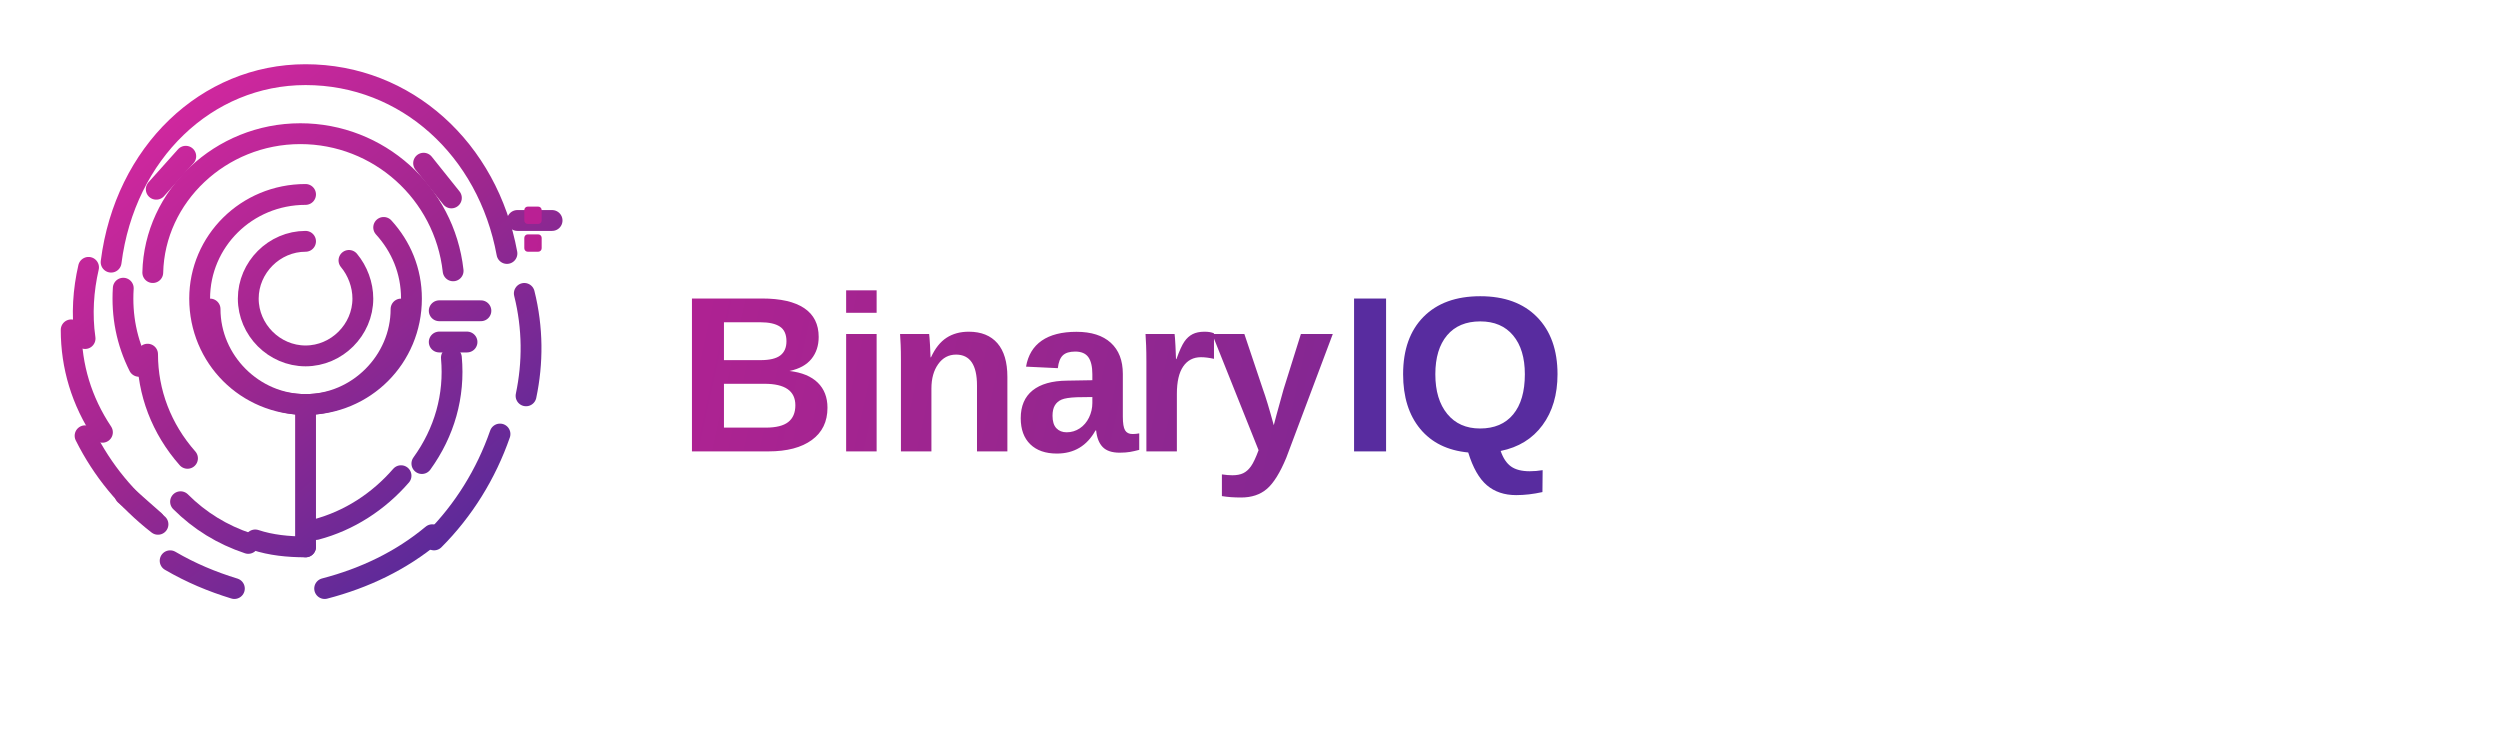
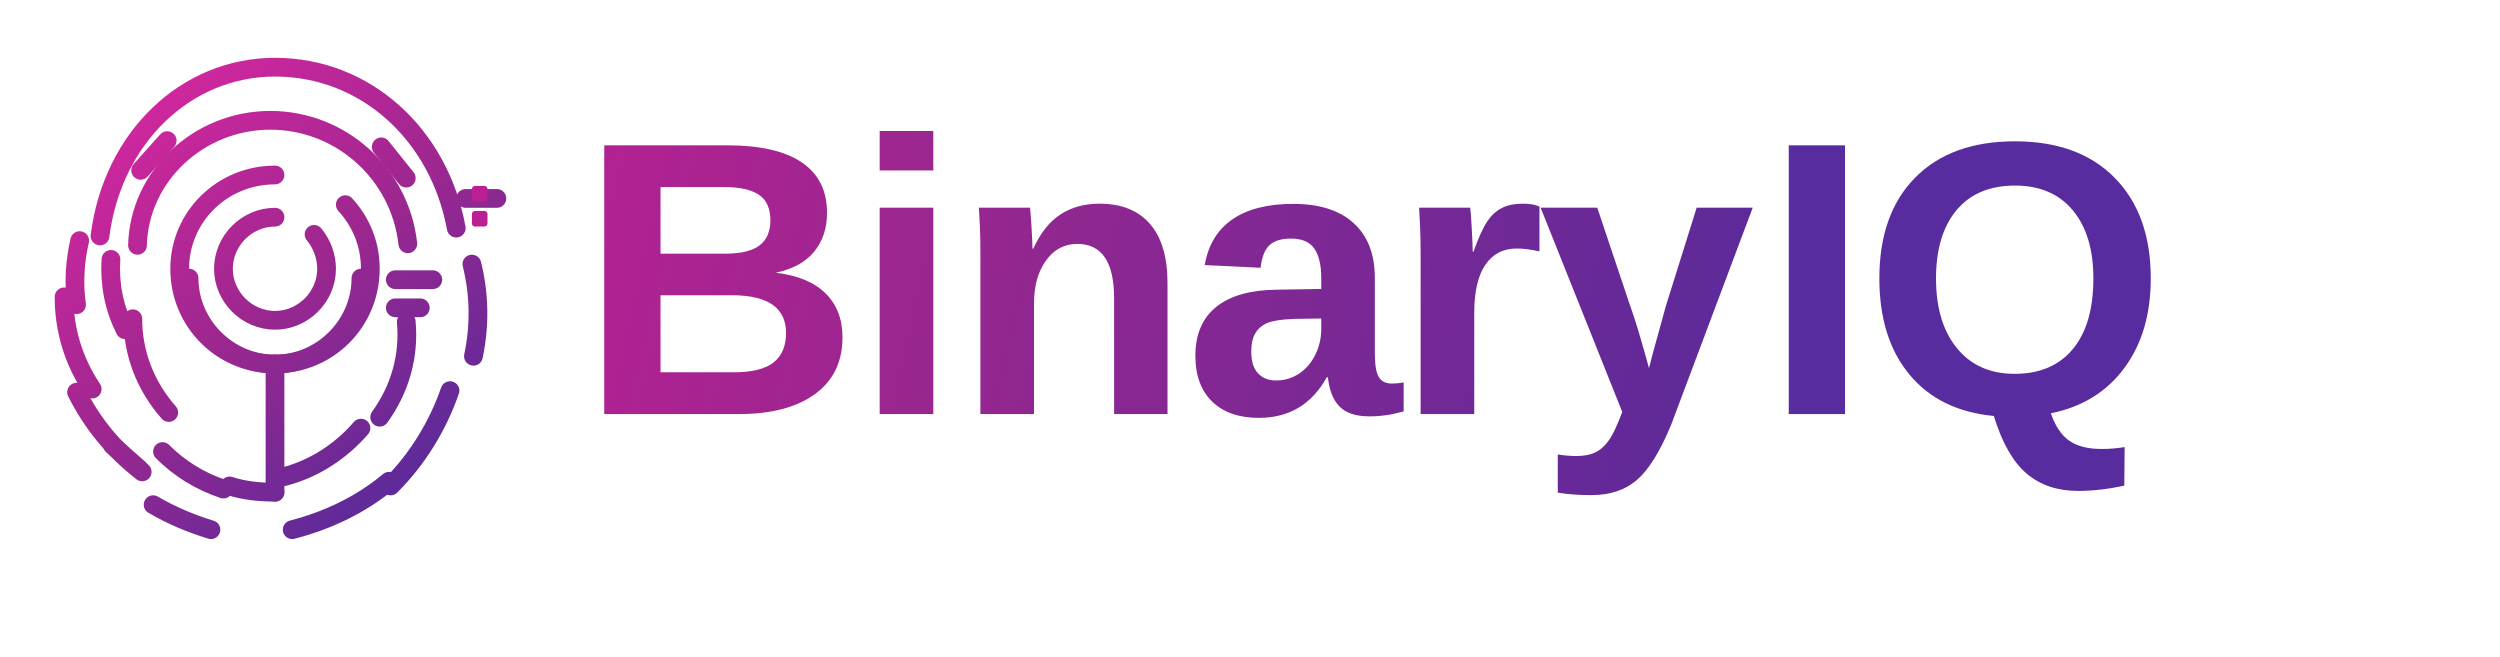
- <svg xmlns="http://www.w3.org/2000/svg" viewBox="0 0 1440 420" role="img" aria-labelledby="title desc">
+ <svg xmlns="http://www.w3.org/2000/svg" viewBox="0 0 1600 420" role="img" aria-labelledby="title desc">
  <defs>
    <linearGradient id="brand" x1="40" y1="68" x2="1250" y2="335" gradientUnits="userSpaceOnUse">
      <stop offset="0" stop-color="#D91A98" />
      <stop offset="0.45" stop-color="#9A268F" />
      <stop offset="1" stop-color="#4A2B9D" />
    </linearGradient>
    <linearGradient id="mark" x1="48" y1="45" x2="287" y2="345" gradientUnits="userSpaceOnUse">
      <stop offset="0" stop-color="#E027A3" />
      <stop offset="0.5" stop-color="#9D278F" />
      <stop offset="1" stop-color="#4A2B9D" />
    </linearGradient>
  </defs>
  <g id="mark" fill="none" stroke="url(#mark)" stroke-width="12" stroke-linecap="round" stroke-linejoin="round">
    <path d="M64 151C72 88 119 43 176 43c58 0 105 43 116 103" />
    <path d="M49 195c-2-14-1-28 2-41" />
    <path d="M302 169c5 20 5 40 1 59" />
    <path d="M59 249c-12-18-18-38-18-59" />
    <path d="M288 250c-8 23-21 44-38 61" />
    <path d="M91 302c-18-14-32-31-42-51" />
    <path d="M249 308c-18 15-39 25-62 31" />
    <path d="M135 339c-13-4-25-9-37-16" />
    <path d="M88 157c1-44 39-80 85-80 45 0 83 34 88 79" />
    <path d="M80 211c-7-14-10-29-9-45" />
    <path d="M260 206c2 22-4 43-17 61" />
    <path d="M108 264c-15-17-23-38-23-60" />
    <path d="M231 274c-13 15-30 26-49 31" />
    <path d="M143 313c-15-5-28-13-39-24" />
    <path d="M176 112c-34 0-61 27-61 60 0 34 27 61 61 61 34 0 61-27 61-61 0-16-6-30-16-41" />
    <path d="M176 139c-18 0-33 15-33 33s15 33 33 33 33-15 33-33c0-8-3-16-8-22" />
    <path d="M176 233v82" />
    <path d="M176 315c-10 0-20-1-29-4" />
    <path d="M176 233c-30 0-55-25-55-55" />
    <path d="M176 233c30 0 55-25 55-55" />
    <path d="M107 90l-17 19" />
    <path d="M244 94l16 20" />
    <path d="M298 127h20" />
    <path d="M72 285l17 15" />
    <path d="M253 179h24" />
    <path d="M253 197h16" />
  </g>
  <g fill="url(#brand)">
    <rect x="302" y="119" width="10" height="10" rx="2" />
    <rect x="302" y="135" width="10" height="10" rx="2" />
  </g>
-   <g font-family="Avenir Next, Montserrat, Poppins, Segoe UI, Arial, sans-serif" font-size="128" font-weight="600" letter-spacing="-4">
-     <text x="390" y="260" fill="url(#brand)">Binary<tspan fill="#582C9F" dx="3">IQ</tspan>
+   <g font-family="Avenir Next, Montserrat, Poppins, Segoe UI, Arial, sans-serif" font-size="250" font-weight="600" letter-spacing="-5">
+     <text x="370" y="265" fill="url(#brand)">Binary<tspan fill="#582C9F" dx="5">IQ</tspan>
    </text>
  </g>
</svg>
